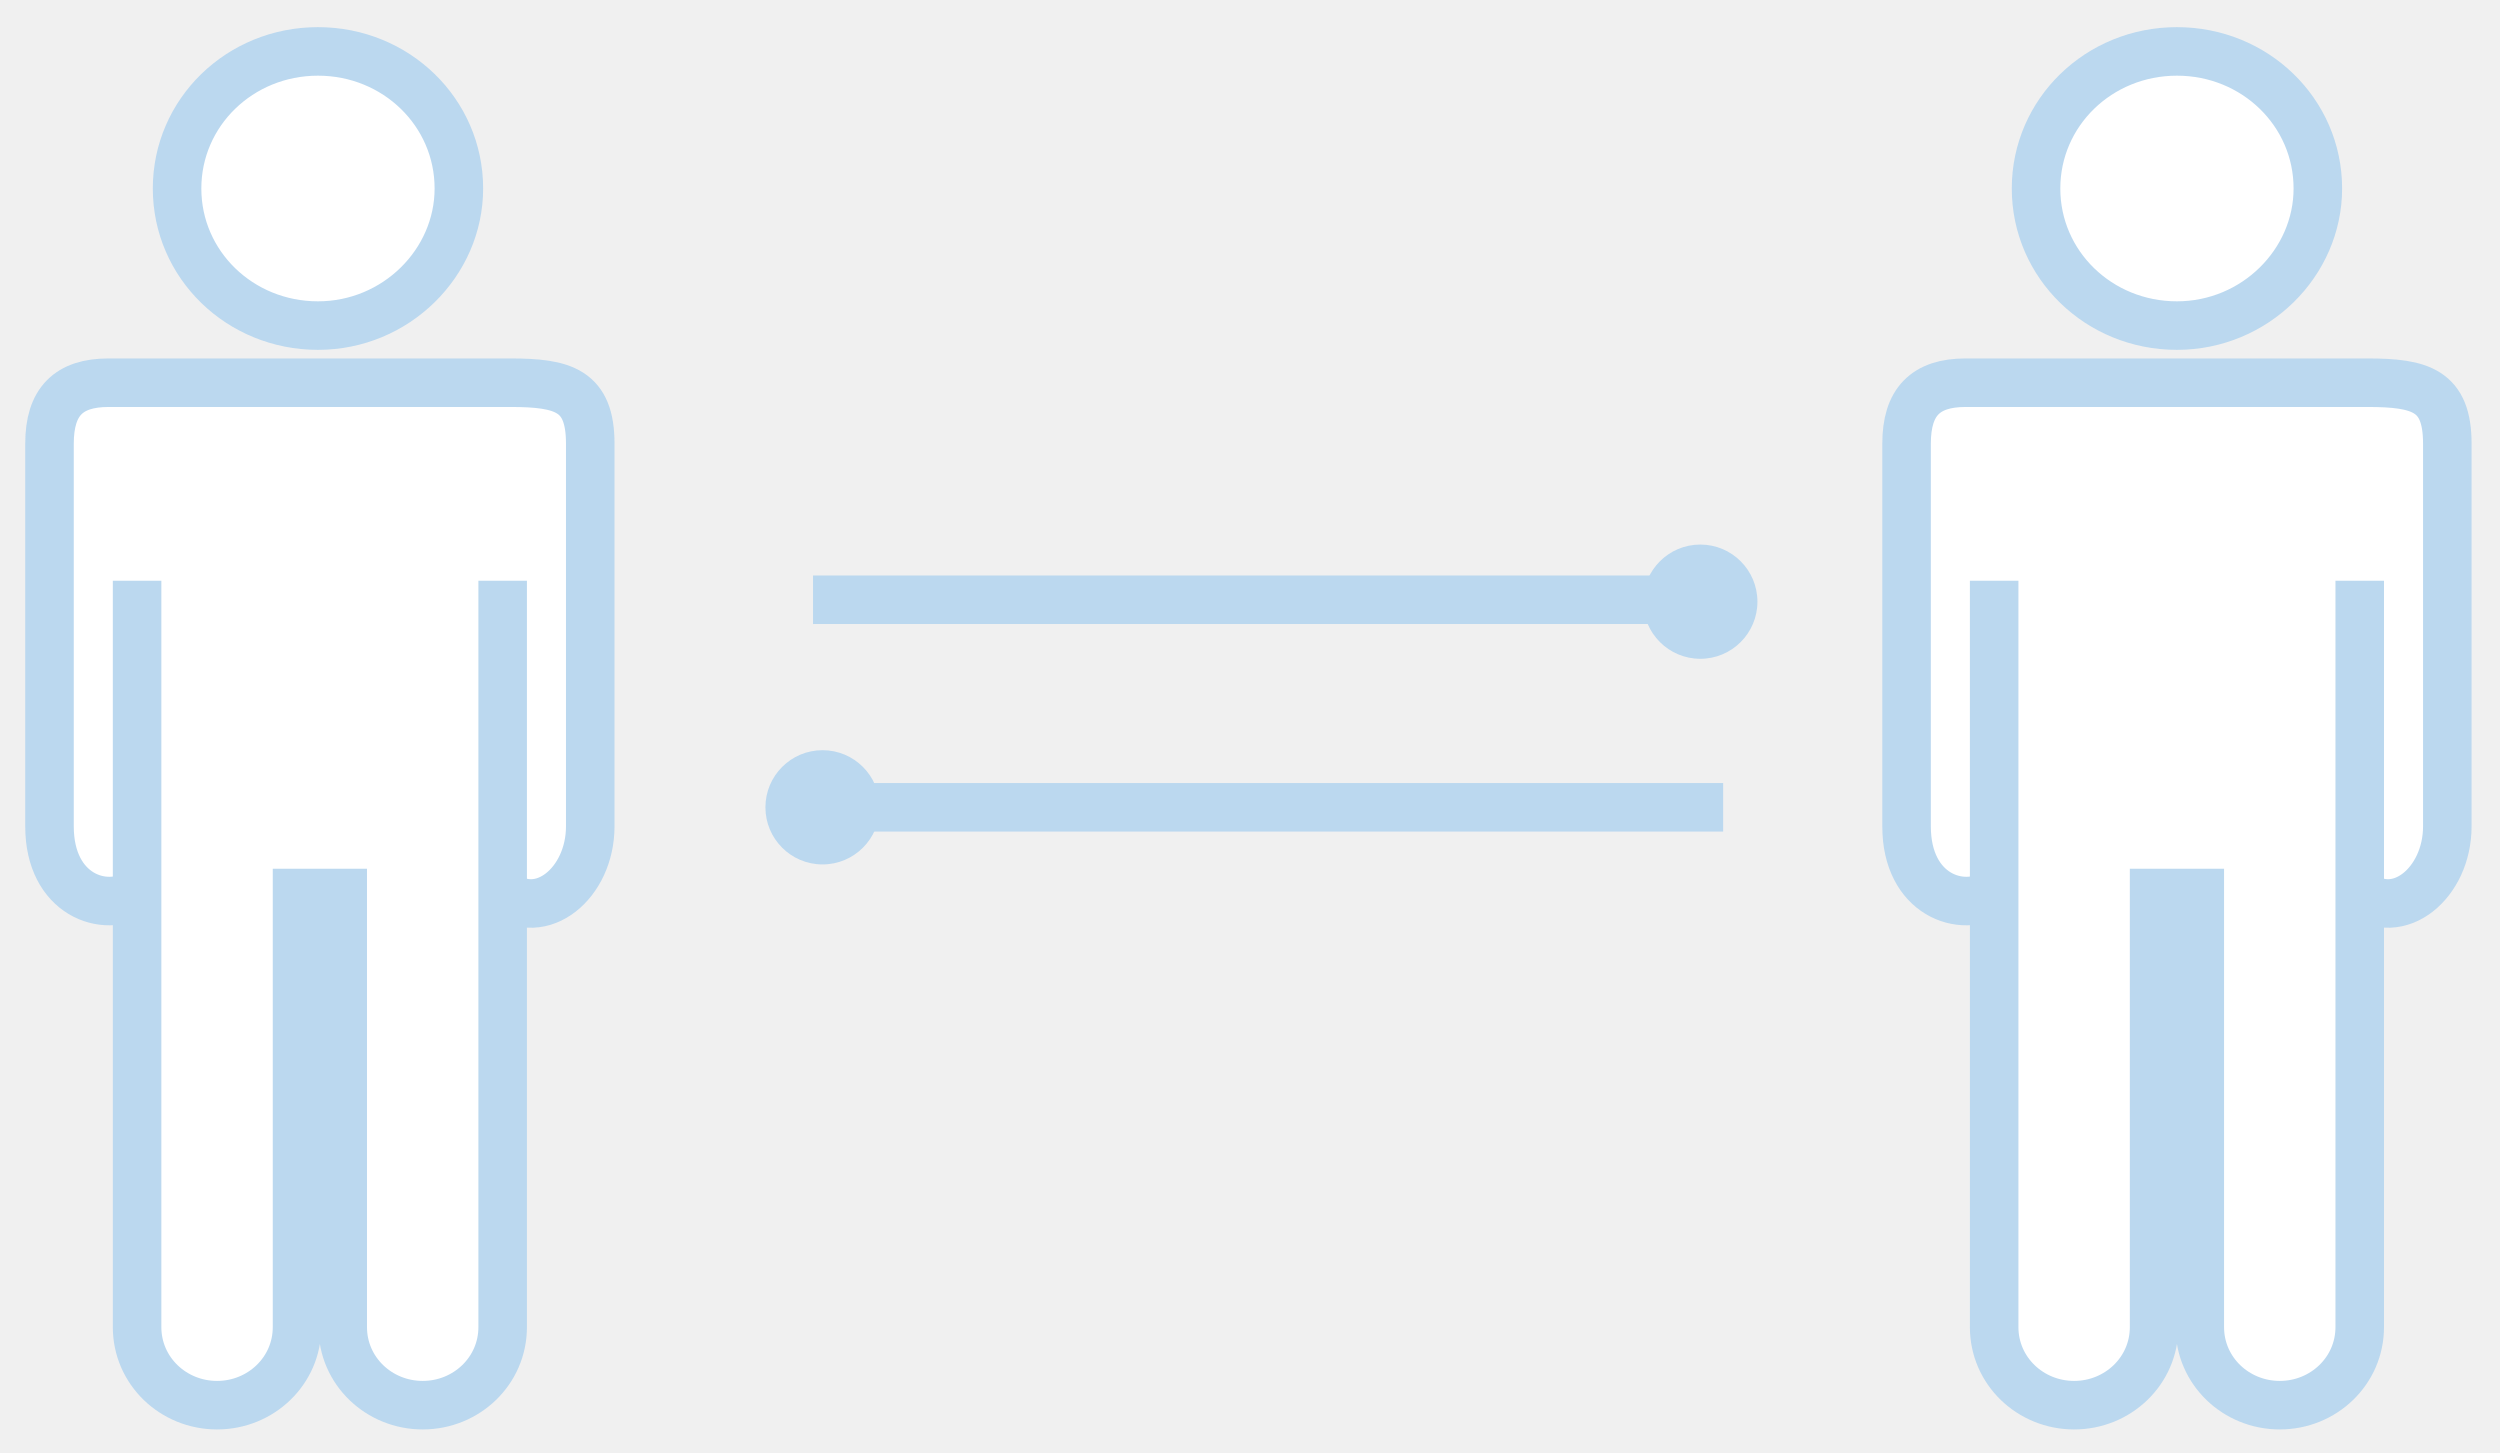
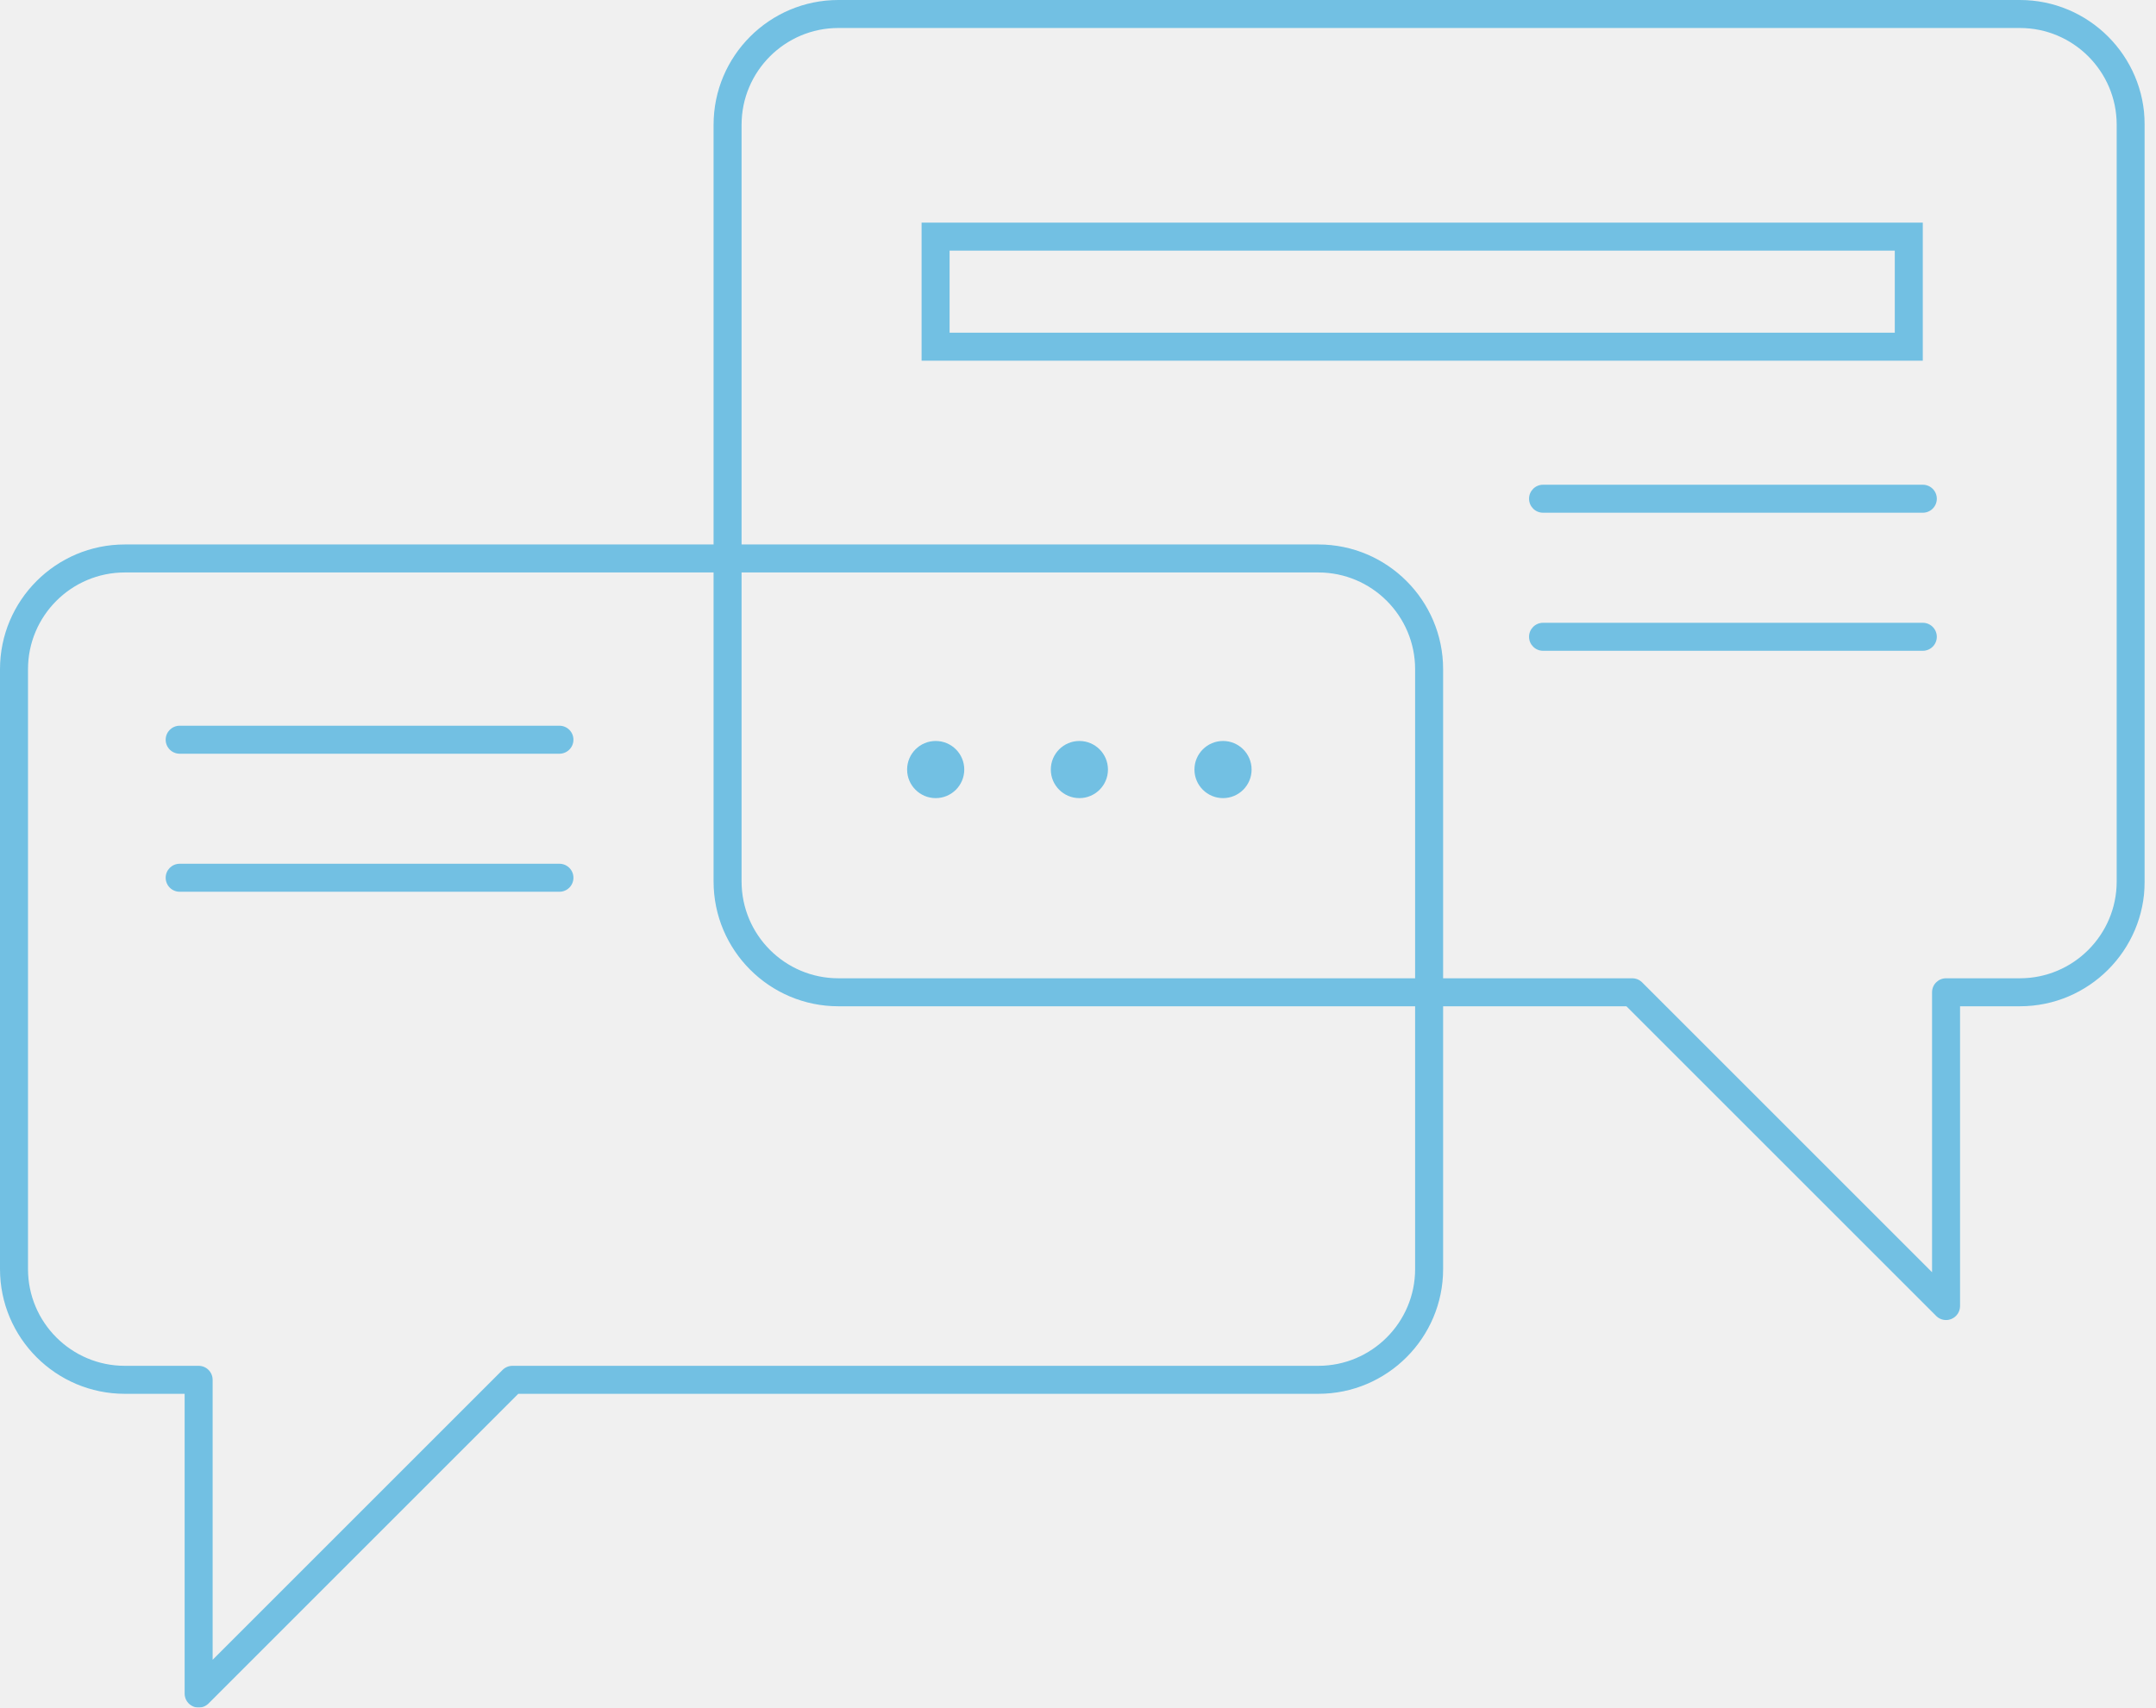
- <svg xmlns="http://www.w3.org/2000/svg" version="1.1" id="Layer_1" x="0px" y="0px" viewBox="-186.2 212.8 131.3 76.3" enable-background="new -186.2 212.8 131.3 76.3" xml:space="preserve">
-   <g id="Page-1">
-     <g id="About-Page" transform="translate(-996, -1114)">
-       <g id="Group_1_" transform="translate(336, 1113)">
-         <g id="icon-connect" transform="translate(658, 2)">
-           <g id="Group">
-             <g id="Shape">
-               <path fill="#FFFFFF" stroke="#BBD8EF" stroke-width="2.549" d="M-153.2,255.2c0,3-2.6,5.1-4.6,3.5v-3.5v-12.9v39.2        c0,2.3-1.9,4.1-4.2,4.1s-4.2-1.8-4.2-4.1v-22.8h-2.4v22.8c0,2.3-1.9,4.1-4.2,4.1c-2.3,0-4.2-1.8-4.2-4.1v-39.2v12.9v3.5        c-1.7,1.1-4.6,0.1-4.6-3.5v-20.1c0-2.2,1-3.2,3.1-3.2h21.1c2.8,0,4.2,0.4,4.2,3.2L-153.2,255.2L-153.2,255.2z M-167.5,228.9        c-4.1,0-7.4-3.2-7.4-7.2s3.3-7.2,7.4-7.2c4.1,0,7.4,3.2,7.4,7.2C-160.1,225.6-163.4,228.9-167.5,228.9L-167.5,228.9z" />
-             </g>
-             <g id="Shape_1_" transform="translate(97.63314, 0)">
-               <path fill="#FFFFFF" stroke="#BBD8EF" stroke-width="2.549" d="M-153.3,255.2c0,3-2.6,5.1-4.6,3.5v-3.5v-12.9v39.2        c0,2.3-1.9,4.1-4.2,4.1c-2.3,0-4.2-1.8-4.2-4.1v-22.8h-2.4v22.8c0,2.3-1.9,4.1-4.2,4.1c-2.3,0-4.2-1.8-4.2-4.1v-39.2v12.9v3.5        c-1.7,1.1-4.6,0.1-4.6-3.5v-20.1c0-2.2,1-3.2,3.1-3.2h21.1c2.8,0,4.2,0.4,4.2,3.2L-153.3,255.2L-153.3,255.2z M-167.5,228.9        c-4.1,0-7.4-3.2-7.4-7.2s3.3-7.2,7.4-7.2c4.1,0,7.4,3.2,7.4,7.2C-160.1,225.6-163.4,228.9-167.5,228.9L-167.5,228.9z" />
-             </g>
-             <path id="Shape_2_" fill="#F396AB" stroke="#BBD8EF" stroke-width="2.549" d="M-141.5,243.3h46.1" />
-             <ellipse id="Oval" fill="#BBD8EF" cx="-94.9" cy="243.4" rx="3" ry="3" />
-             <path id="Shape_3_" fill="#F396AB" stroke="#BBD8EF" stroke-width="2.549" d="M-93.7,254.2h-47.8" />
-             <ellipse id="Oval_1_" fill="#BBD8EF" cx="-141" cy="254.2" rx="3" ry="3" />
-           </g>
-         </g>
+ <svg xmlns="http://www.w3.org/2000/svg" xmlns:xlink="http://www.w3.org/1999/xlink" width="77px" height="61px" viewBox="0 0 77 61" version="1.1">
+   <defs>
+     <path id="path-1" d="M0,0 L76.596,0 L76.596,61 L0,61 L0,0 Z" />
+     <path id="path-3" d="M0,0 L76.596,0 L76.596,61 L0,61 L0,0 Z" />
+   </defs>
+   <g id="Page-1" stroke="none" stroke-width="1" fill="none" fill-rule="evenodd">
+     <g id="icon-home-hello">
+       <g id="Group-3">
+         <mask id="mask-2" fill="white">
+           <use xlink:href="#path-1" />
+         </mask>
+         <g id="Clip-2" />
+         <path d="M75.596,31.49 C75.596,33.396 74.045,34.947 72.14,34.947 L69.502,34.947 C69.226,34.947 69.002,35.17 69.002,35.447 L69.002,45.448 L58.647,35.093 C58.553,34.999 58.426,34.947 58.293,34.947 L51.54,34.947 L51.54,23.906 C51.54,21.449 49.541,19.45 47.084,19.45 L26.485,19.45 L26.485,4.456 C26.485,2.551 28.035,1 29.941,1 L72.14,1 C74.045,1 75.596,2.551 75.596,4.456 L75.596,31.49 Z M50.54,34.947 L29.941,34.947 C28.035,34.947 26.485,33.396 26.485,31.49 L26.485,20.45 L47.084,20.45 C48.99,20.45 50.54,22 50.54,23.906 L50.54,34.947 Z M50.54,45.335 C50.54,47.241 48.99,48.791 47.084,48.791 L18.303,48.791 C18.17,48.791 18.043,48.844 17.949,48.938 L7.594,59.293 L7.594,49.291 C7.594,49.015 7.37,48.791 7.094,48.791 L4.456,48.791 C2.551,48.791 1,47.241 1,45.335 L1,23.906 C1,22 2.551,20.45 4.456,20.45 L25.485,20.45 L25.485,31.49 C25.485,33.948 27.484,35.947 29.941,35.947 L50.54,35.947 L50.54,45.335 Z M72.14,-0 L29.941,-0 C27.484,-0 25.485,1.999 25.485,4.456 L25.485,19.45 L4.456,19.45 C1.999,19.45 -0,21.449 -0,23.906 L-0,45.335 C-0,47.792 1.999,49.791 4.456,49.791 L6.594,49.791 L6.594,60.5 C6.594,60.702 6.716,60.885 6.903,60.962 C6.964,60.988 7.03,61 7.094,61 C7.224,61 7.352,60.949 7.448,60.854 L18.51,49.791 L47.084,49.791 C49.541,49.791 51.54,47.792 51.54,45.335 L51.54,35.947 L58.086,35.947 L69.149,47.009 C69.244,47.105 69.372,47.156 69.502,47.156 C69.567,47.156 69.632,47.143 69.694,47.117 C69.88,47.04 70.002,46.858 70.002,46.656 L70.002,35.947 L72.14,35.947 C74.597,35.947 76.596,33.948 76.596,31.49 L76.596,4.456 C76.596,1.999 74.597,-0 72.14,-0 L72.14,-0 Z" id="Fill-1" fill="#72C0E3" mask="url(#mask-2)" />
      </g>
+       <path d="M19.98,25.925 L6.417,25.925 C6.141,25.925 5.917,26.149 5.917,26.425 C5.917,26.701 6.141,26.925 6.417,26.925 L19.98,26.925 C20.256,26.925 20.48,26.701 20.48,26.425 C20.48,26.149 20.256,25.925 19.98,25.925" id="Fill-4" fill="#72C0E3" />
+       <path d="M19.98,30.856 L6.417,30.856 C6.141,30.856 5.917,31.08 5.917,31.356 C5.917,31.632 6.141,31.856 6.417,31.856 L19.98,31.856 C20.256,31.856 20.48,31.632 20.48,31.356 C20.48,31.08 20.256,30.856 19.98,30.856" id="Fill-6" fill="#72C0E3" />
+       <path d="M68.672,17.316 L55.109,17.316 C54.832,17.316 54.609,17.54 54.609,17.816 C54.609,18.092 54.832,18.316 55.109,18.316 L68.672,18.316 C68.948,18.316 69.172,18.092 69.172,17.816 C69.172,17.54 68.948,17.316 68.672,17.316" id="Fill-8" fill="#72C0E3" />
+       <path d="M68.672,22.248 L55.109,22.248 C54.832,22.248 54.609,22.473 54.609,22.748 C54.609,23.024 54.832,23.248 55.109,23.248 L68.672,23.248 C68.948,23.248 69.172,23.024 69.172,22.748 C69.172,22.473 68.948,22.248 68.672,22.248" id="Fill-10" fill="#72C0E3" />
+       <mask id="mask-4" fill="white">
+         <use xlink:href="#path-3" />
+       </mask>
+       <g id="Clip-13" />
+       <path d="M67.671,11.885 L33.914,11.885 L33.914,8.953 L67.671,8.953 L67.671,11.885 Z M68.671,7.953 L32.914,7.953 L32.914,12.885 L68.671,12.885 L68.671,7.953 Z" id="Fill-12" fill="#72C0E3" mask="url(#mask-4)" />
+       <path d="M43.68,26.47 C43.116,26.47 42.659,26.927 42.659,27.491 C42.659,28.054 43.116,28.511 43.68,28.511 C44.244,28.511 44.7,28.054 44.7,27.491 C44.7,26.927 44.244,26.47 43.68,26.47" id="Fill-14" fill="#72C0E3" mask="url(#mask-4)" />
+       <path d="M38.549,26.47 C37.986,26.47 37.529,26.927 37.529,27.491 C37.529,28.054 37.986,28.511 38.549,28.511 C39.113,28.511 39.57,28.054 39.57,27.491 C39.57,26.927 39.113,26.47 38.549,26.47" id="Fill-15" fill="#72C0E3" mask="url(#mask-4)" />
+       <path d="M33.418,26.47 C32.854,26.47 32.397,26.927 32.397,27.491 C32.397,28.054 32.854,28.511 33.418,28.511 C33.982,28.511 34.438,28.054 34.438,27.491 C34.438,26.927 33.982,26.47 33.418,26.47" id="Fill-16" fill="#72C0E3" mask="url(#mask-4)" />
    </g>
  </g>
</svg>
